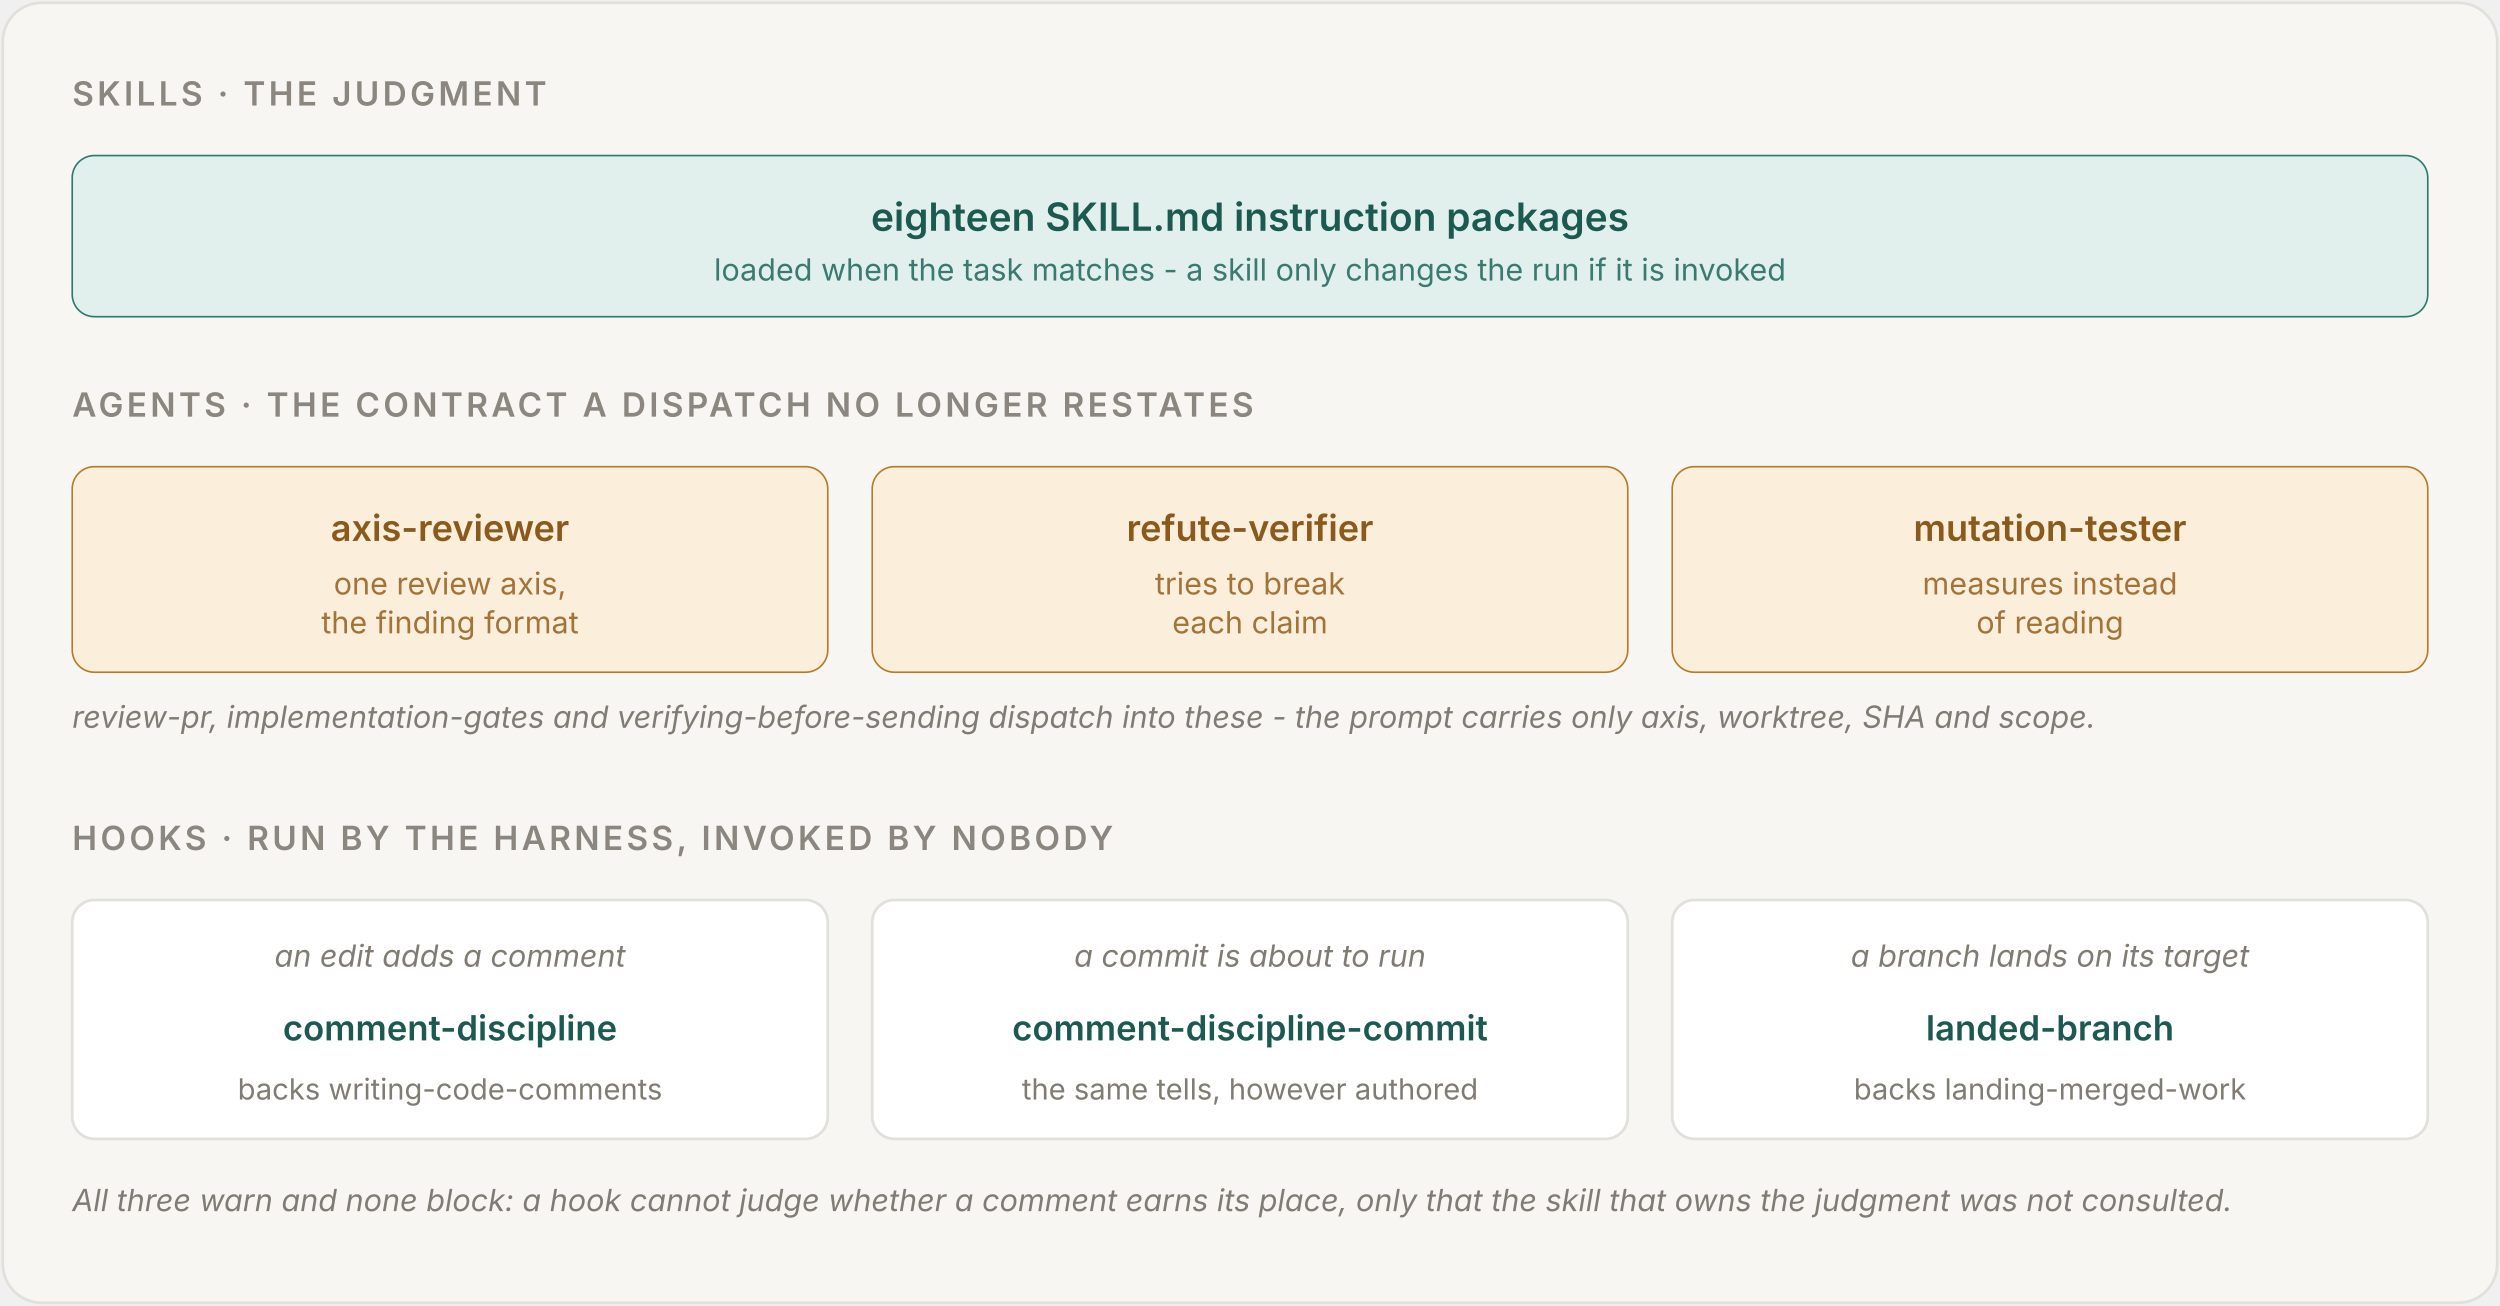
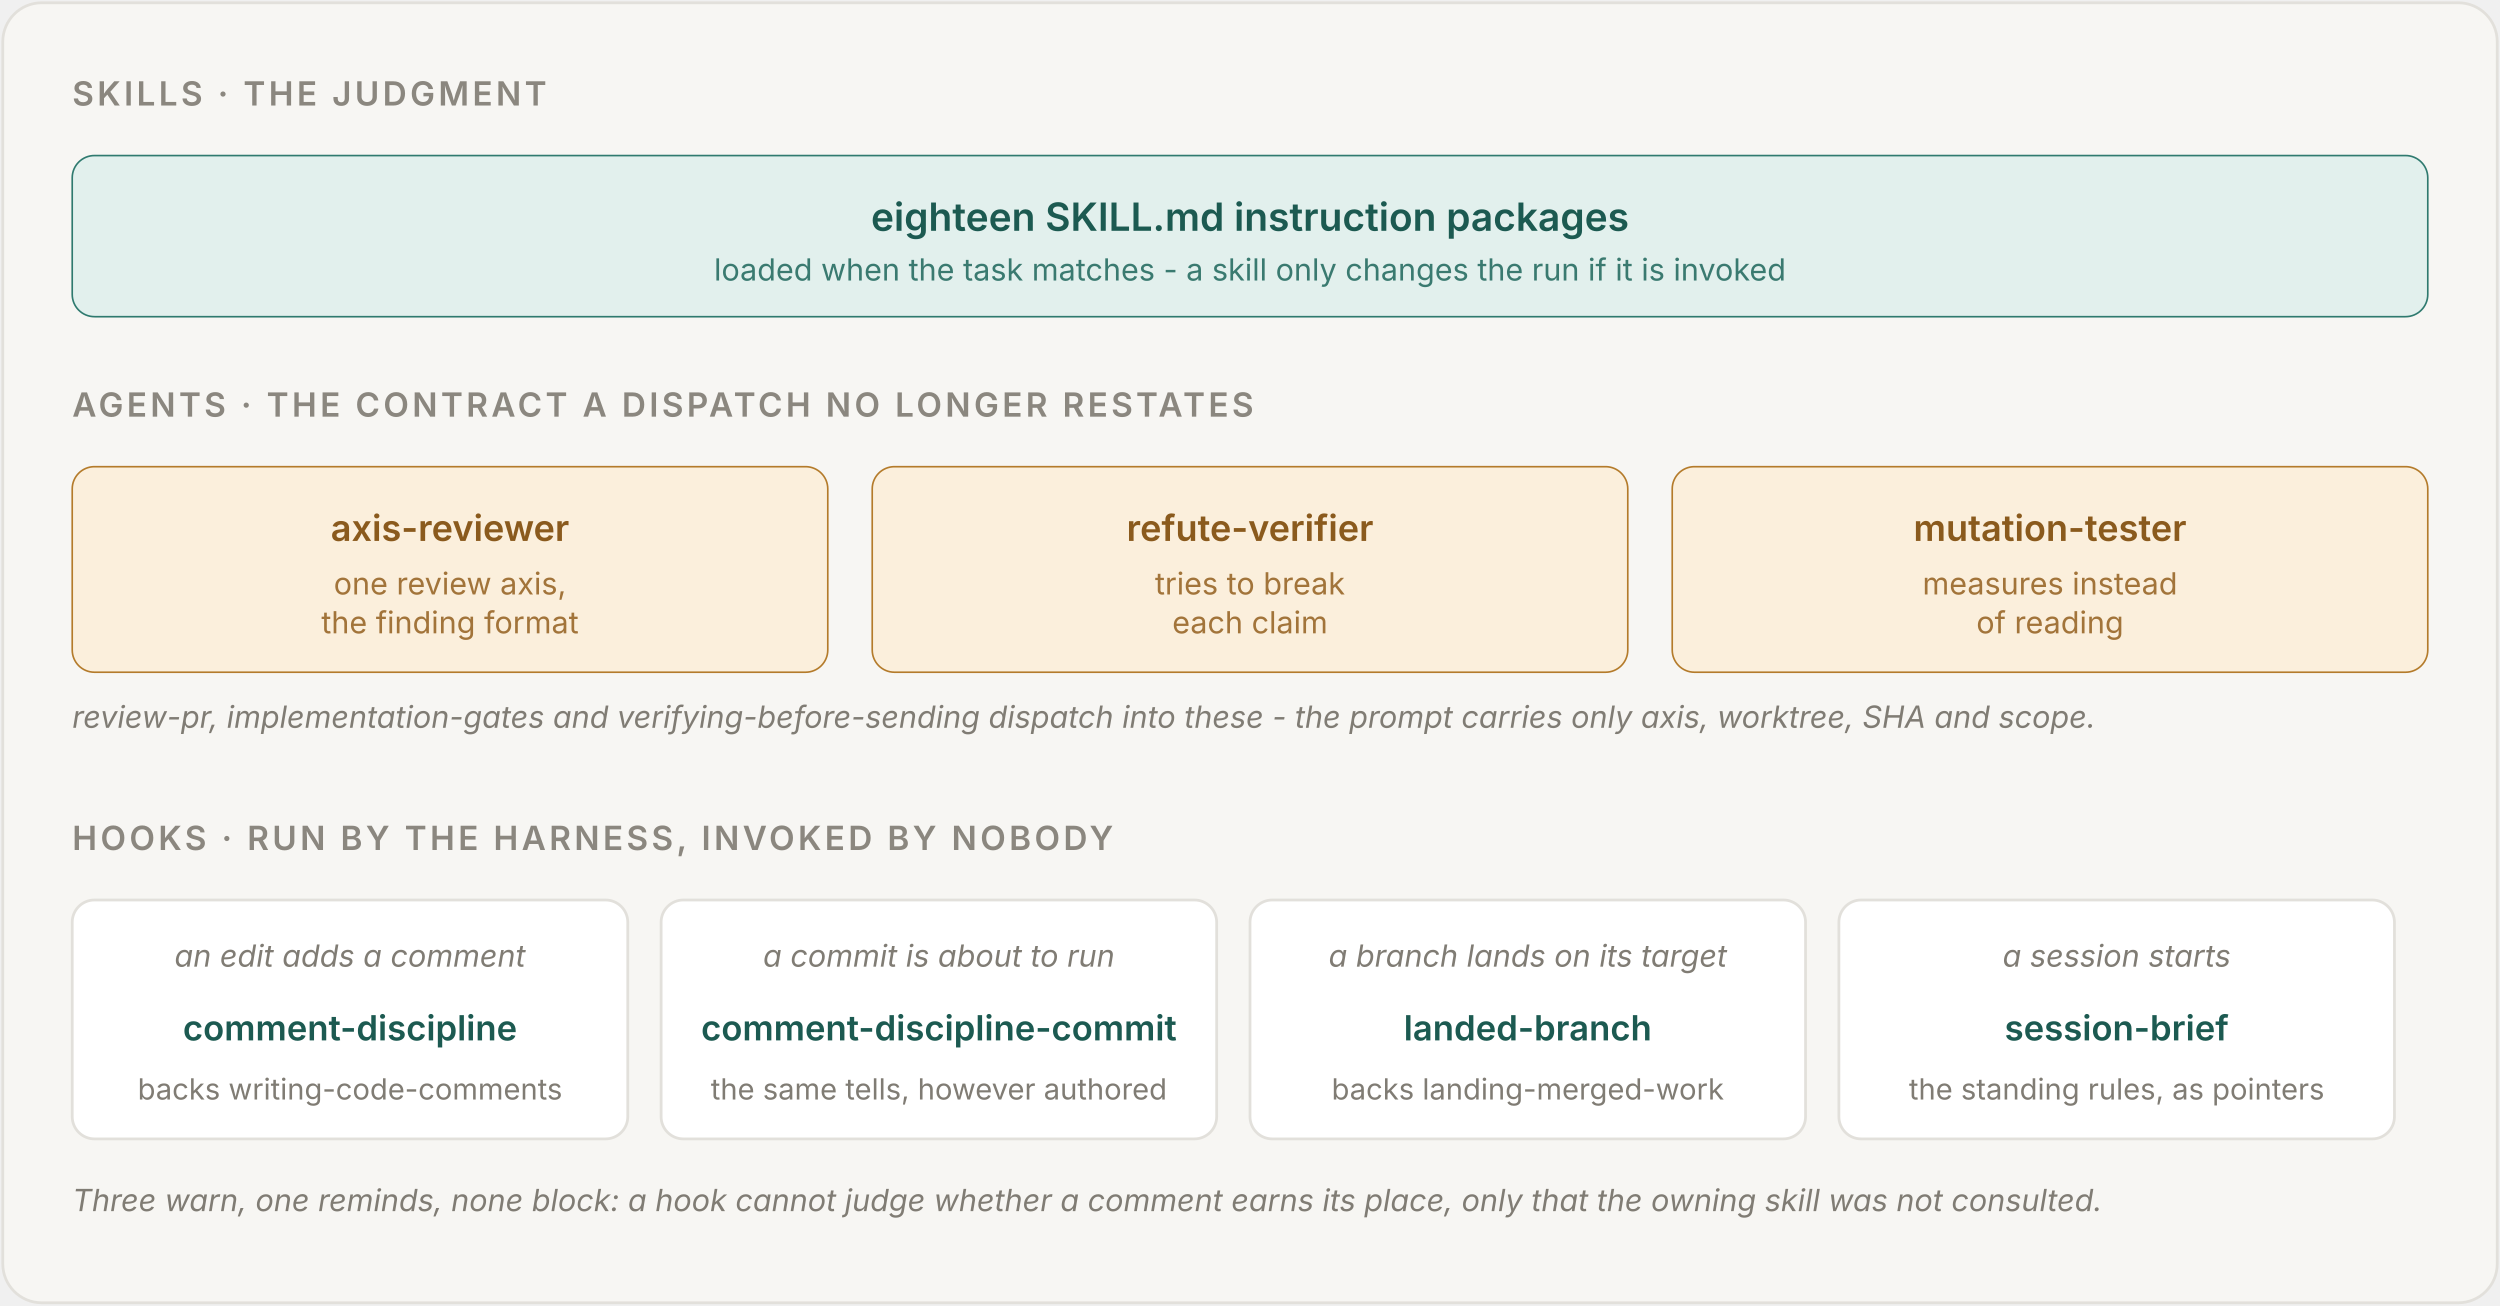
- <svg xmlns="http://www.w3.org/2000/svg" width="100%" viewBox="0 0 900 470" role="img" aria-label="The three component types: eighteen skills carry the judgment and fire only when invoked; three agent types carry the reviewer, skeptic and mutation contracts so a dispatch prompt shrinks to scope; three warn-only hooks are run by the harness at the moments a skill is most often skipped - an edit adding a comment, a commit about to run, a branch landing on its target">
+ <svg xmlns="http://www.w3.org/2000/svg" width="100%" viewBox="0 0 900 470" role="img" aria-label="The three component types: eighteen skills carry the judgment and fire only when invoked; three agent types carry the reviewer, skeptic and mutation contracts so a dispatch prompt shrinks to scope; four hooks are run by the harness - three warn at the moments a skill is most often skipped (an edit adding a comment, a commit about to run, a branch landing on its target) and one injects the standing rules at session start">
  <rect x="1" y="1" width="898" height="468" rx="14" fill="#F7F6F3" stroke="#E2E0DB" stroke-width="1" />
  <text x="26" y="38" font-family="system-ui, -apple-system, sans-serif" font-size="12" font-weight="600" fill="#8B877F" letter-spacing="1.2">SKILLS · THE JUDGMENT</text>
  <rect x="26" y="56" width="848" height="58" rx="8" fill="#E2F0ED" stroke="#2F7A6F" stroke-width="0.6" />
  <text x="450" y="78" font-family="system-ui, -apple-system, sans-serif" font-size="14" font-weight="600" fill="#1C5A51" text-anchor="middle" dominant-baseline="central">eighteen SKILL.md instruction packages</text>
  <text x="450" y="97" font-family="system-ui, -apple-system, sans-serif" font-size="11" font-weight="400" fill="#3A7A70" text-anchor="middle" dominant-baseline="central">loaded when the task matches - a skill only changes the run if it is invoked</text>
  <text x="26" y="150" font-family="system-ui, -apple-system, sans-serif" font-size="12" font-weight="600" fill="#8B877F" letter-spacing="1.2">AGENTS · THE CONTRACT A DISPATCH NO LONGER RESTATES</text>
  <rect x="26" y="168" width="272" height="74" rx="8" fill="#FBEFDC" stroke="#B47B2B" stroke-width="0.6" />
  <text x="162" y="190" font-family="system-ui, -apple-system, sans-serif" font-size="13" font-weight="600" fill="#8A5A1D" text-anchor="middle" dominant-baseline="central">axis-reviewer</text>
  <text x="162" y="210" font-family="system-ui, -apple-system, sans-serif" font-size="11" font-weight="400" fill="#A2743A" text-anchor="middle" dominant-baseline="central">one review axis,</text>
  <text x="162" y="224" font-family="system-ui, -apple-system, sans-serif" font-size="11" font-weight="400" fill="#A2743A" text-anchor="middle" dominant-baseline="central">the finding format</text>
  <rect x="314" y="168" width="272" height="74" rx="8" fill="#FBEFDC" stroke="#B47B2B" stroke-width="0.6" />
  <text x="450" y="190" font-family="system-ui, -apple-system, sans-serif" font-size="13" font-weight="600" fill="#8A5A1D" text-anchor="middle" dominant-baseline="central">refute-verifier</text>
  <text x="450" y="210" font-family="system-ui, -apple-system, sans-serif" font-size="11" font-weight="400" fill="#A2743A" text-anchor="middle" dominant-baseline="central">tries to break</text>
  <text x="450" y="224" font-family="system-ui, -apple-system, sans-serif" font-size="11" font-weight="400" fill="#A2743A" text-anchor="middle" dominant-baseline="central">each claim</text>
  <rect x="602" y="168" width="272" height="74" rx="8" fill="#FBEFDC" stroke="#B47B2B" stroke-width="0.6" />
  <text x="738" y="190" font-family="system-ui, -apple-system, sans-serif" font-size="13" font-weight="600" fill="#8A5A1D" text-anchor="middle" dominant-baseline="central">mutation-tester</text>
  <text x="738" y="210" font-family="system-ui, -apple-system, sans-serif" font-size="11" font-weight="400" fill="#A2743A" text-anchor="middle" dominant-baseline="central">measures instead</text>
  <text x="738" y="224" font-family="system-ui, -apple-system, sans-serif" font-size="11" font-weight="400" fill="#A2743A" text-anchor="middle" dominant-baseline="central">of reading</text>
  <text x="26" y="262" font-family="system-ui, -apple-system, sans-serif" font-size="11" font-style="italic" fill="#807C74">review-pr, implementation-gates and verifying-before-sending dispatch into these - the prompt carries only axis, worktree, SHA and scope.</text>
  <text x="26" y="306" font-family="system-ui, -apple-system, sans-serif" font-size="12" font-weight="600" fill="#8B877F" letter-spacing="1.2">HOOKS · RUN BY THE HARNESS, INVOKED BY NOBODY</text>
-   <rect x="26" y="324" width="272" height="86" rx="8" fill="#FFFFFF" stroke="#E2E0DB" stroke-width="1" />
-   <text x="162" y="344" font-family="system-ui, -apple-system, sans-serif" font-size="11" font-weight="400" font-style="italic" fill="#807C74" text-anchor="middle" dominant-baseline="central">an edit adds a comment</text>
-   <text x="162" y="370" font-family="system-ui, -apple-system, sans-serif" font-size="12.5" font-weight="600" fill="#1C5A51" text-anchor="middle" dominant-baseline="central">comment-discipline</text>
-   <text x="162" y="392" font-family="system-ui, -apple-system, sans-serif" font-size="10.5" font-weight="400" fill="#807C74" text-anchor="middle" dominant-baseline="central">backs writing-code-comments</text>
-   <rect x="314" y="324" width="272" height="86" rx="8" fill="#FFFFFF" stroke="#E2E0DB" stroke-width="1" />
-   <text x="450" y="344" font-family="system-ui, -apple-system, sans-serif" font-size="11" font-weight="400" font-style="italic" fill="#807C74" text-anchor="middle" dominant-baseline="central">a commit is about to run</text>
-   <text x="450" y="370" font-family="system-ui, -apple-system, sans-serif" font-size="12.5" font-weight="600" fill="#1C5A51" text-anchor="middle" dominant-baseline="central">comment-discipline-commit</text>
-   <text x="450" y="392" font-family="system-ui, -apple-system, sans-serif" font-size="10.5" font-weight="400" fill="#807C74" text-anchor="middle" dominant-baseline="central">the same tells, however authored</text>
-   <rect x="602" y="324" width="272" height="86" rx="8" fill="#FFFFFF" stroke="#E2E0DB" stroke-width="1" />
-   <text x="738" y="344" font-family="system-ui, -apple-system, sans-serif" font-size="11" font-weight="400" font-style="italic" fill="#807C74" text-anchor="middle" dominant-baseline="central">a branch lands on its target</text>
-   <text x="738" y="370" font-family="system-ui, -apple-system, sans-serif" font-size="12.5" font-weight="600" fill="#1C5A51" text-anchor="middle" dominant-baseline="central">landed-branch</text>
-   <text x="738" y="392" font-family="system-ui, -apple-system, sans-serif" font-size="10.5" font-weight="400" fill="#807C74" text-anchor="middle" dominant-baseline="central">backs landing-merged-work</text>
-   <text x="26" y="436" font-family="system-ui, -apple-system, sans-serif" font-size="11" font-style="italic" fill="#807C74">All three warn and none block: a hook cannot judge whether a comment earns its place, only that the skill that owns the judgment was not consulted.</text>
+   <rect x="26" y="324" width="200" height="86" rx="8" fill="#FFFFFF" stroke="#E2E0DB" stroke-width="1" />
+   <text x="126" y="344" font-family="system-ui, -apple-system, sans-serif" font-size="11" font-weight="400" font-style="italic" fill="#807C74" text-anchor="middle" dominant-baseline="central">an edit adds a comment</text>
+   <text x="126" y="370" font-family="system-ui, -apple-system, sans-serif" font-size="12.5" font-weight="600" fill="#1C5A51" text-anchor="middle" dominant-baseline="central">comment-discipline</text>
+   <text x="126" y="392" font-family="system-ui, -apple-system, sans-serif" font-size="10.5" font-weight="400" fill="#807C74" text-anchor="middle" dominant-baseline="central">backs writing-code-comments</text>
+   <rect x="238" y="324" width="200" height="86" rx="8" fill="#FFFFFF" stroke="#E2E0DB" stroke-width="1" />
+   <text x="338" y="344" font-family="system-ui, -apple-system, sans-serif" font-size="11" font-weight="400" font-style="italic" fill="#807C74" text-anchor="middle" dominant-baseline="central">a commit is about to run</text>
+   <text x="338" y="370" font-family="system-ui, -apple-system, sans-serif" font-size="12.5" font-weight="600" fill="#1C5A51" text-anchor="middle" dominant-baseline="central">comment-discipline-commit</text>
+   <text x="338" y="392" font-family="system-ui, -apple-system, sans-serif" font-size="10.5" font-weight="400" fill="#807C74" text-anchor="middle" dominant-baseline="central">the same tells, however authored</text>
+   <rect x="450" y="324" width="200" height="86" rx="8" fill="#FFFFFF" stroke="#E2E0DB" stroke-width="1" />
+   <text x="550" y="344" font-family="system-ui, -apple-system, sans-serif" font-size="11" font-weight="400" font-style="italic" fill="#807C74" text-anchor="middle" dominant-baseline="central">a branch lands on its target</text>
+   <text x="550" y="370" font-family="system-ui, -apple-system, sans-serif" font-size="12.5" font-weight="600" fill="#1C5A51" text-anchor="middle" dominant-baseline="central">landed-branch</text>
+   <text x="550" y="392" font-family="system-ui, -apple-system, sans-serif" font-size="10.5" font-weight="400" fill="#807C74" text-anchor="middle" dominant-baseline="central">backs landing-merged-work</text>
+   <rect x="662" y="324" width="200" height="86" rx="8" fill="#FFFFFF" stroke="#E2E0DB" stroke-width="1" />
+   <text x="762" y="344" font-family="system-ui, -apple-system, sans-serif" font-size="11" font-weight="400" font-style="italic" fill="#807C74" text-anchor="middle" dominant-baseline="central">a session starts</text>
+   <text x="762" y="370" font-family="system-ui, -apple-system, sans-serif" font-size="12.5" font-weight="600" fill="#1C5A51" text-anchor="middle" dominant-baseline="central">session-brief</text>
+   <text x="762" y="392" font-family="system-ui, -apple-system, sans-serif" font-size="10.5" font-weight="400" fill="#807C74" text-anchor="middle" dominant-baseline="central">the standing rules, as pointers</text>
+   <text x="26" y="436" font-family="system-ui, -apple-system, sans-serif" font-size="11" font-style="italic" fill="#807C74">Three warn, one reminds, none block: a hook cannot judge whether a comment earns its place, only that the owning skill was not consulted.</text>
</svg>
